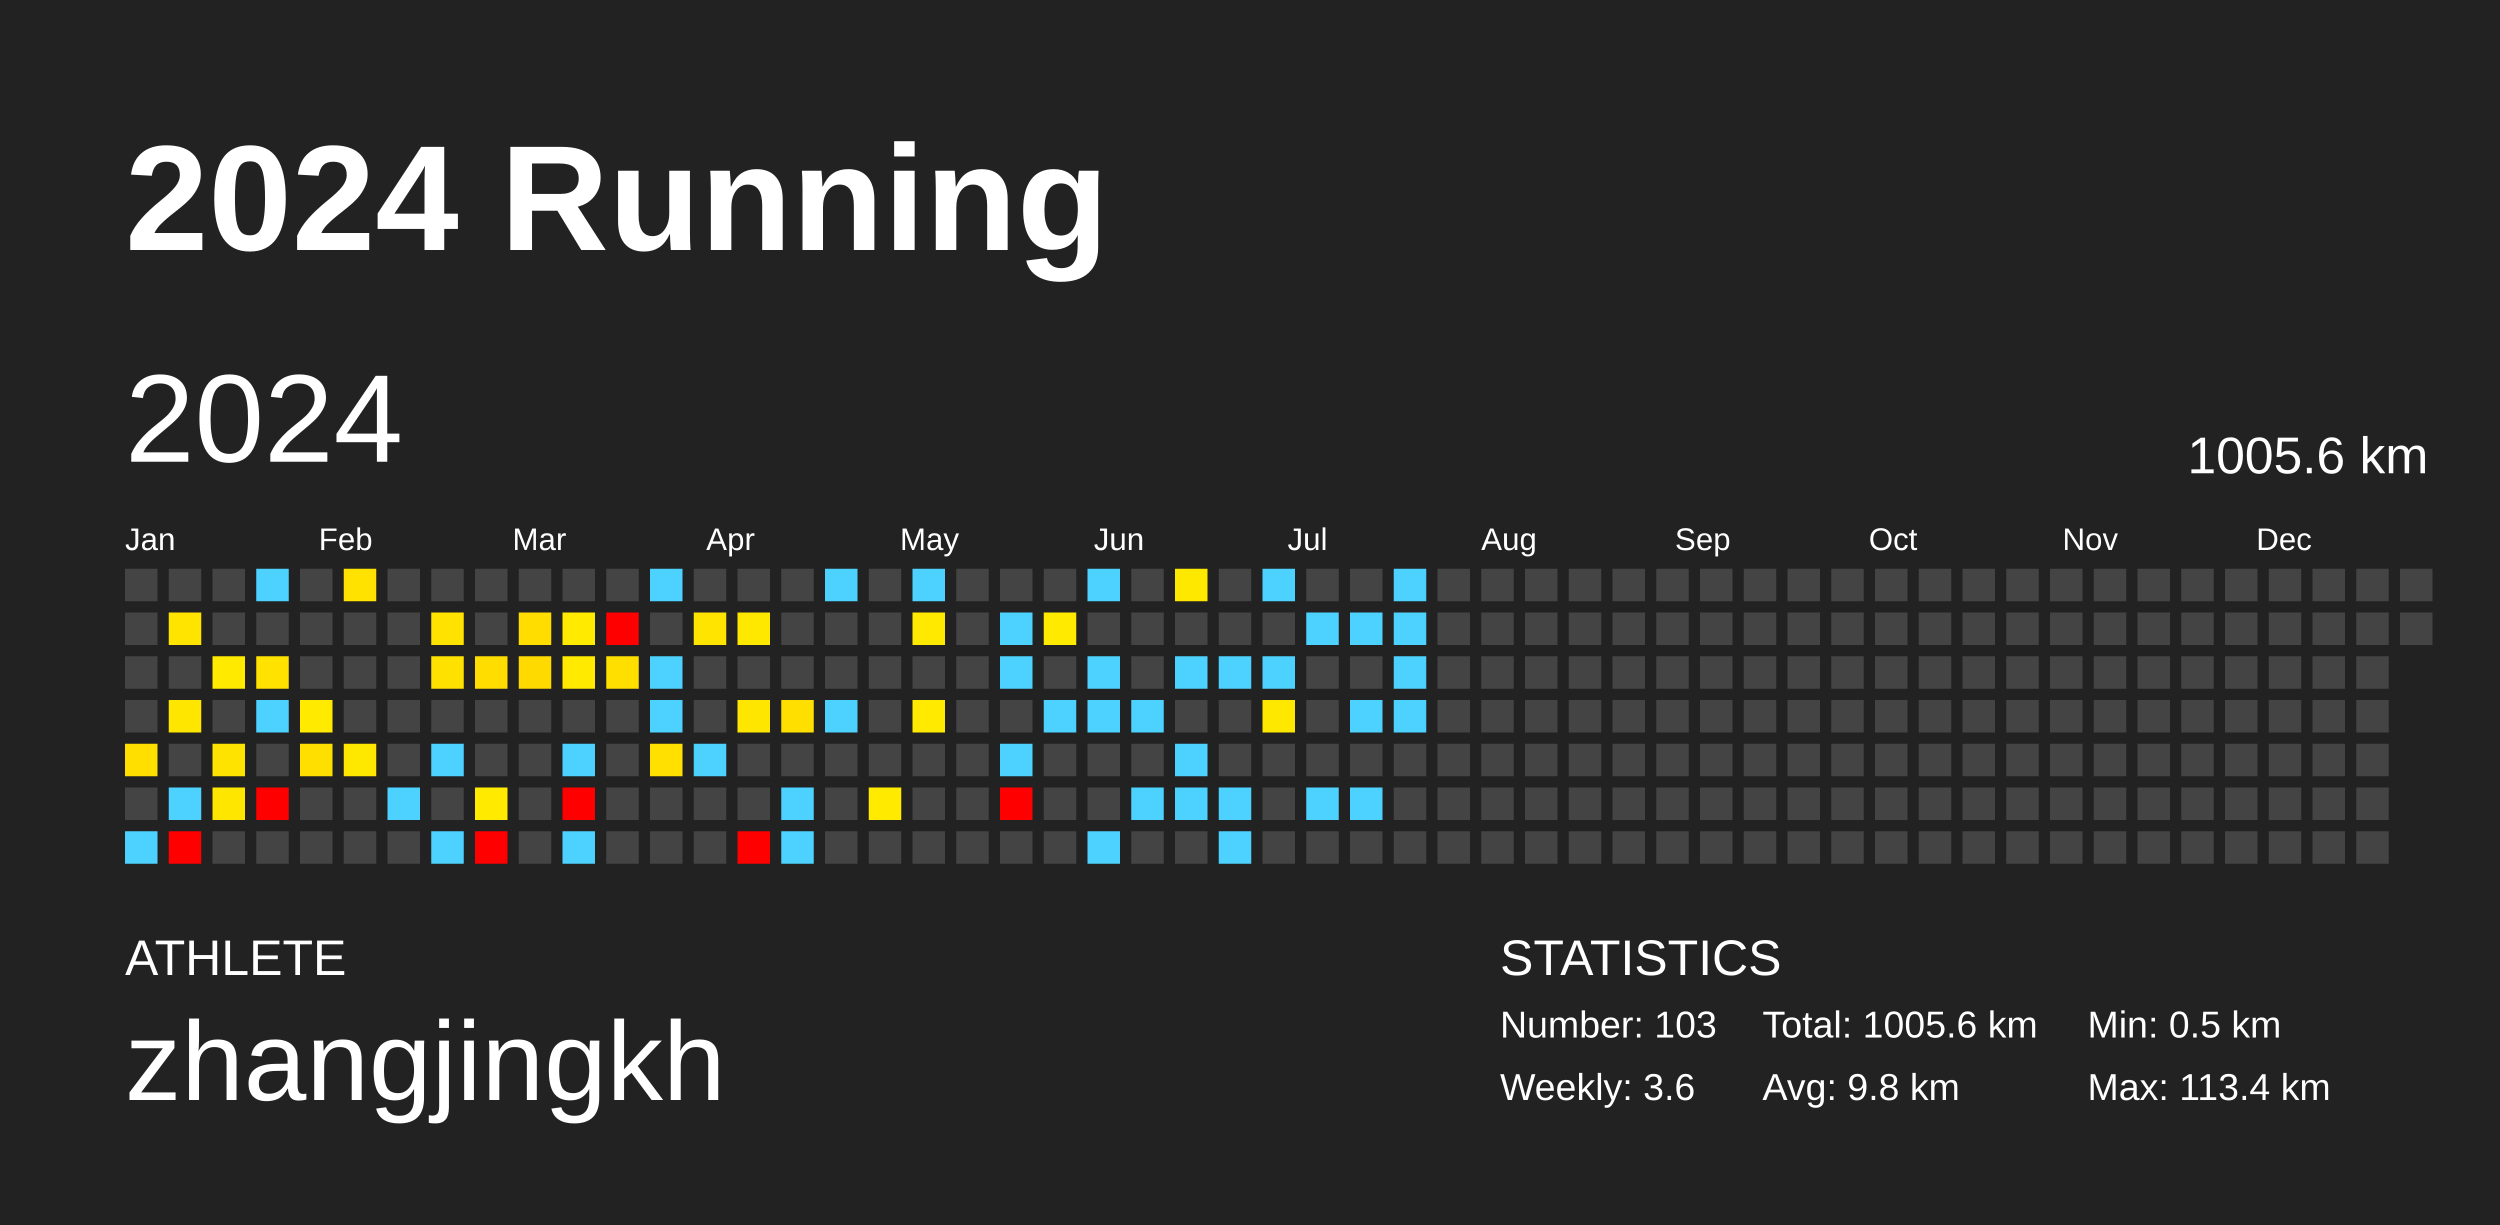
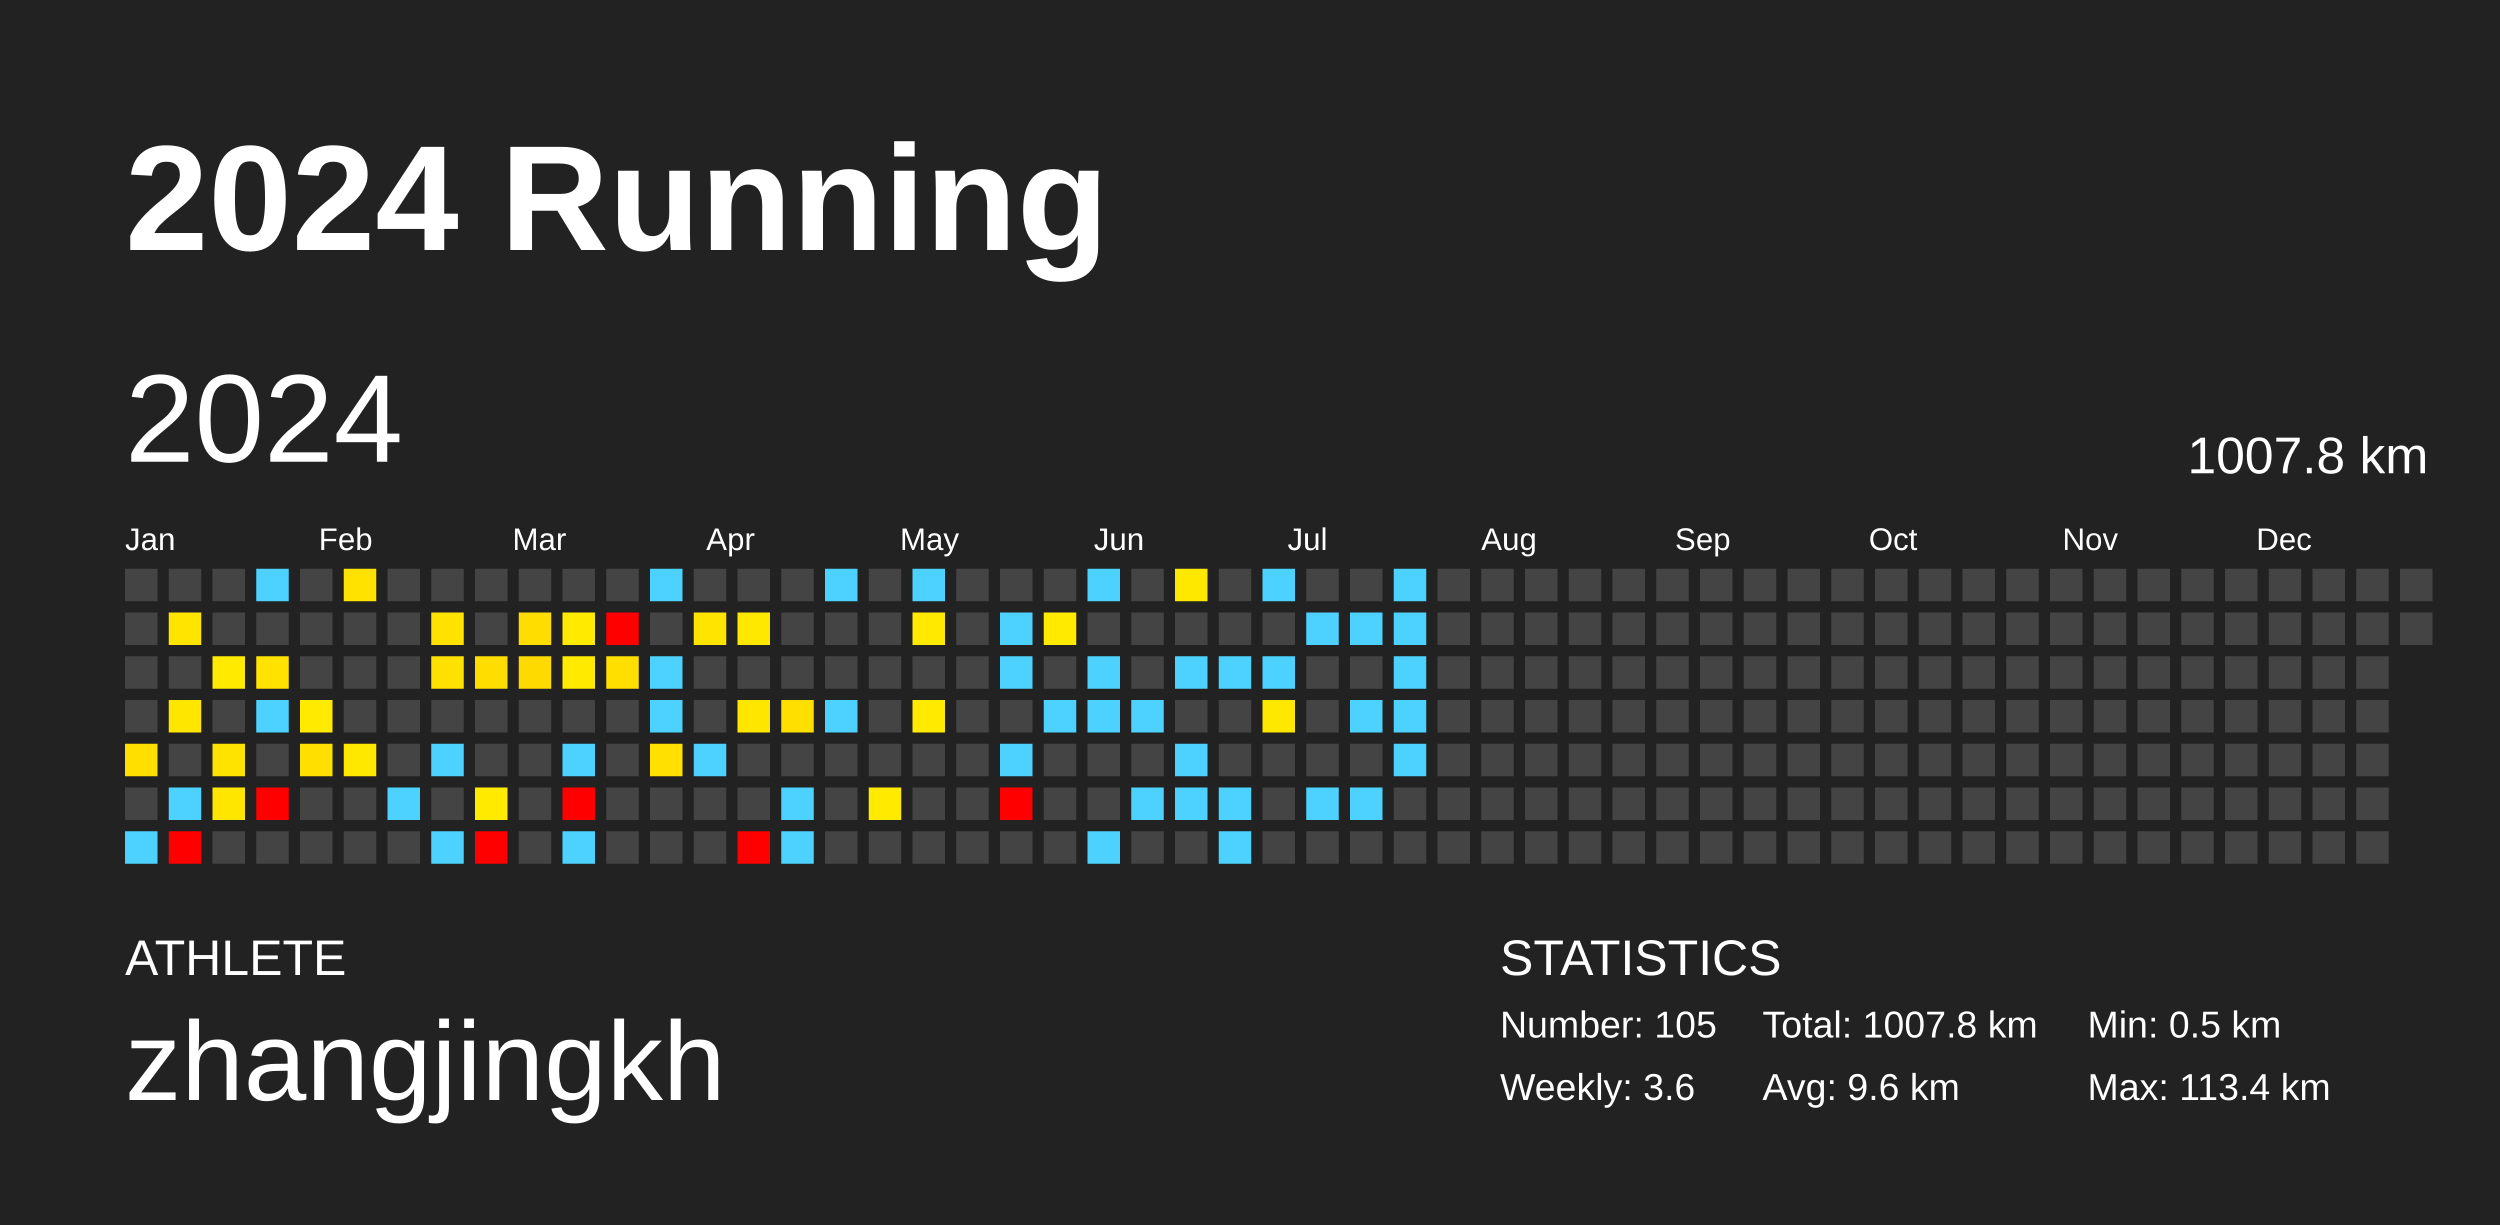
<svg xmlns="http://www.w3.org/2000/svg" baseProfile="full" height="98mm" version="1.1" viewBox="0,0,200,98" width="200mm">
  <defs />
  <rect fill="#222222" height="98" width="200" x="0" y="0" />
  <text fill="#FFFFFF" style="font-size:12px; font-family:Arial; font-weight:bold;" x="10" y="20">2024 Running</text>
  <text fill="#FFFFFF" style="font-size:4px; font-family:Arial" x="10" y="78">ATHLETE</text>
  <text fill="#FFFFFF" style="font-size:9px; font-family:Arial" x="10" y="88">zhangjingkh</text>
  <text fill="#FFFFFF" style="font-size:4px; font-family:Arial" x="120" y="78">STATISTICS</text>
-   <text fill="#FFFFFF" style="font-size:3px; font-family:Arial" x="120" y="83">Number: 103</text>
+   <text fill="#FFFFFF" style="font-size:3px; font-family:Arial" x="120" y="83">Number: 105</text>
  <text fill="#FFFFFF" style="font-size:3px; font-family:Arial" x="120" y="88">Weekly: 3.6</text>
-   <text fill="#FFFFFF" style="font-size:3px; font-family:Arial" x="141" y="83">Total: 1005.6 km</text>
-   <text fill="#FFFFFF" style="font-size:3px; font-family:Arial" x="141" y="88">Avg: 9.8 km</text>
+   <text fill="#FFFFFF" style="font-size:3px; font-family:Arial" x="141" y="83">Total: 1007.8 km</text>
+   <text fill="#FFFFFF" style="font-size:3px; font-family:Arial" x="141" y="88">Avg: 9.6 km</text>
  <text fill="#FFFFFF" style="font-size:3px; font-family:Arial" x="167" y="83">Min: 0.5 km</text>
  <text fill="#FFFFFF" style="font-size:3px; font-family:Arial" x="167" y="88">Max: 113.4 km</text>
  <text dominant-baseline="hanging" fill="#FFFFFF" style="font-size:10.0px; font-family:Arial;" x="10" y="30">2024</text>
-   <text dominant-baseline="hanging" fill="#FFFFFF" style="font-size:4.125px; font-family:Arial;" x="175" y="35">1005.6 km</text>
+   <text dominant-baseline="hanging" fill="#FFFFFF" style="font-size:4.125px; font-family:Arial;" x="175" y="35">1007.8 km</text>
  <text fill="#FFFFFF" style="font-size:2.5px; font-family:Arial" x="10.0" y="44">Jan</text>
  <text fill="#FFFFFF" style="font-size:2.5px; font-family:Arial" x="25.5" y="44">Feb</text>
  <text fill="#FFFFFF" style="font-size:2.5px; font-family:Arial" x="41.0" y="44">Mar</text>
  <text fill="#FFFFFF" style="font-size:2.5px; font-family:Arial" x="56.5" y="44">Apr</text>
  <text fill="#FFFFFF" style="font-size:2.5px; font-family:Arial" x="72.0" y="44">May</text>
  <text fill="#FFFFFF" style="font-size:2.5px; font-family:Arial" x="87.5" y="44">Jun</text>
  <text fill="#FFFFFF" style="font-size:2.5px; font-family:Arial" x="103.0" y="44">Jul</text>
  <text fill="#FFFFFF" style="font-size:2.5px; font-family:Arial" x="118.5" y="44">Aug</text>
  <text fill="#FFFFFF" style="font-size:2.5px; font-family:Arial" x="134.0" y="44">Sep</text>
  <text fill="#FFFFFF" style="font-size:2.5px; font-family:Arial" x="149.5" y="44">Oct</text>
  <text fill="#FFFFFF" style="font-size:2.5px; font-family:Arial" x="165.0" y="44">Nov</text>
  <text fill="#FFFFFF" style="font-size:2.5px; font-family:Arial" x="180.5" y="44">Dec</text>
  <rect fill="#444444" height="2.6" width="2.6" x="10.0" y="45.5" />
  <rect fill="#444444" height="2.6" width="2.6" x="10.0" y="49.0" />
  <rect fill="#444444" height="2.6" width="2.6" x="10.0" y="52.5" />
  <rect fill="#444444" height="2.6" width="2.6" x="10.0" y="56.0" />
  <rect fill="#ffdf00" height="2.6" width="2.6" x="10.0" y="59.5" />
  <rect fill="#444444" height="2.6" width="2.6" x="10.0" y="63.0" />
  <rect fill="#4dd2ff" height="2.6" width="2.6" x="10.0" y="66.5" />
  <rect fill="#444444" height="2.6" width="2.6" x="13.5" y="45.5" />
  <rect fill="#ffe400" height="2.6" width="2.6" x="13.5" y="49.0" />
  <rect fill="#444444" height="2.6" width="2.6" x="13.5" y="52.5" />
  <rect fill="#ffe600" height="2.6" width="2.6" x="13.5" y="56.0" />
  <rect fill="#444444" height="2.6" width="2.6" x="13.5" y="59.5" />
  <rect fill="#4dd2ff" height="2.6" width="2.6" x="13.5" y="63.0" />
  <rect fill="red" height="2.6" width="2.6" x="13.5" y="66.5" />
  <rect fill="#444444" height="2.6" width="2.6" x="17.0" y="45.5" />
  <rect fill="#444444" height="2.6" width="2.6" x="17.0" y="49.0" />
  <rect fill="#ffea00" height="2.6" width="2.6" x="17.0" y="52.5" />
  <rect fill="#444444" height="2.6" width="2.6" x="17.0" y="56.0" />
  <rect fill="#ffe300" height="2.6" width="2.6" x="17.0" y="59.5" />
  <rect fill="#ffe600" height="2.6" width="2.6" x="17.0" y="63.0" />
  <rect fill="#444444" height="2.6" width="2.6" x="17.0" y="66.5" />
  <rect fill="#4dd2ff" height="2.6" width="2.6" x="20.5" y="45.5" />
  <rect fill="#444444" height="2.6" width="2.6" x="20.5" y="49.0" />
  <rect fill="#ffe200" height="2.6" width="2.6" x="20.5" y="52.5" />
  <rect fill="#4dd2ff" height="2.6" width="2.6" x="20.5" y="56.0" />
  <rect fill="#444444" height="2.6" width="2.6" x="20.5" y="59.5" />
  <rect fill="red" height="2.6" width="2.6" x="20.5" y="63.0" />
  <rect fill="#444444" height="2.6" width="2.6" x="20.5" y="66.5" />
  <rect fill="#444444" height="2.6" width="2.6" x="24.0" y="45.5" />
  <rect fill="#444444" height="2.6" width="2.6" x="24.0" y="49.0" />
  <rect fill="#444444" height="2.6" width="2.6" x="24.0" y="52.5" />
  <rect fill="#ffea00" height="2.6" width="2.6" x="24.0" y="56.0" />
  <rect fill="#ffdf00" height="2.6" width="2.6" x="24.0" y="59.5" />
  <rect fill="#444444" height="2.6" width="2.6" x="24.0" y="63.0" />
  <rect fill="#444444" height="2.6" width="2.6" x="24.0" y="66.5" />
  <rect fill="#ffe200" height="2.6" width="2.6" x="27.5" y="45.5" />
  <rect fill="#444444" height="2.6" width="2.6" x="27.5" y="49.0" />
  <rect fill="#444444" height="2.6" width="2.6" x="27.5" y="52.5" />
  <rect fill="#444444" height="2.6" width="2.6" x="27.5" y="56.0" />
  <rect fill="#ffe800" height="2.6" width="2.6" x="27.5" y="59.5" />
  <rect fill="#444444" height="2.6" width="2.6" x="27.5" y="63.0" />
  <rect fill="#444444" height="2.6" width="2.6" x="27.5" y="66.5" />
  <rect fill="#444444" height="2.6" width="2.6" x="31.0" y="45.5" />
  <rect fill="#444444" height="2.6" width="2.6" x="31.0" y="49.0" />
  <rect fill="#444444" height="2.6" width="2.6" x="31.0" y="52.5" />
  <rect fill="#444444" height="2.6" width="2.6" x="31.0" y="56.0" />
  <rect fill="#444444" height="2.6" width="2.6" x="31.0" y="59.5" />
  <rect fill="#4dd2ff" height="2.6" width="2.6" x="31.0" y="63.0" />
  <rect fill="#444444" height="2.6" width="2.6" x="31.0" y="66.5" />
  <rect fill="#444444" height="2.6" width="2.6" x="34.5" y="45.5" />
  <rect fill="#ffe200" height="2.6" width="2.6" x="34.5" y="49.0" />
  <rect fill="#ffe100" height="2.6" width="2.6" x="34.5" y="52.5" />
  <rect fill="#444444" height="2.6" width="2.6" x="34.5" y="56.0" />
  <rect fill="#4dd2ff" height="2.6" width="2.6" x="34.5" y="59.5" />
  <rect fill="#444444" height="2.6" width="2.6" x="34.5" y="63.0" />
  <rect fill="#4dd2ff" height="2.6" width="2.6" x="34.5" y="66.5" />
  <rect fill="#444444" height="2.6" width="2.6" x="38.0" y="45.5" />
  <rect fill="#444444" height="2.6" width="2.6" x="38.0" y="49.0" />
  <rect fill="#ffdd00" height="2.6" width="2.6" x="38.0" y="52.5" />
  <rect fill="#444444" height="2.6" width="2.6" x="38.0" y="56.0" />
  <rect fill="#444444" height="2.6" width="2.6" x="38.0" y="59.5" />
  <rect fill="#ffea00" height="2.6" width="2.6" x="38.0" y="63.0" />
  <rect fill="red" height="2.6" width="2.6" x="38.0" y="66.5" />
  <rect fill="#444444" height="2.6" width="2.6" x="41.5" y="45.5" />
  <rect fill="#ffdd00" height="2.6" width="2.6" x="41.5" y="49.0" />
  <rect fill="#ffda00" height="2.6" width="2.6" x="41.5" y="52.5" />
  <rect fill="#444444" height="2.6" width="2.6" x="41.5" y="56.0" />
  <rect fill="#444444" height="2.6" width="2.6" x="41.5" y="59.5" />
  <rect fill="#444444" height="2.6" width="2.6" x="41.5" y="63.0" />
  <rect fill="#444444" height="2.6" width="2.6" x="41.5" y="66.5" />
  <rect fill="#444444" height="2.6" width="2.6" x="45.0" y="45.5" />
  <rect fill="#ffea00" height="2.6" width="2.6" x="45.0" y="49.0" />
  <rect fill="#ffea00" height="2.6" width="2.6" x="45.0" y="52.5" />
  <rect fill="#444444" height="2.6" width="2.6" x="45.0" y="56.0" />
  <rect fill="#4dd2ff" height="2.6" width="2.6" x="45.0" y="59.5" />
  <rect fill="red" height="2.6" width="2.6" x="45.0" y="63.0" />
  <rect fill="#4dd2ff" height="2.6" width="2.6" x="45.0" y="66.5" />
  <rect fill="#444444" height="2.6" width="2.6" x="48.5" y="45.5" />
  <rect fill="red" height="2.6" width="2.6" x="48.5" y="49.0" />
  <rect fill="#ffdf00" height="2.6" width="2.6" x="48.5" y="52.5" />
  <rect fill="#444444" height="2.6" width="2.6" x="48.5" y="56.0" />
  <rect fill="#444444" height="2.6" width="2.6" x="48.5" y="59.5" />
  <rect fill="#444444" height="2.6" width="2.6" x="48.5" y="63.0" />
  <rect fill="#444444" height="2.6" width="2.6" x="48.5" y="66.5" />
  <rect fill="#4dd2ff" height="2.6" width="2.6" x="52.0" y="45.5" />
  <rect fill="#444444" height="2.6" width="2.6" x="52.0" y="49.0" />
  <rect fill="#4dd2ff" height="2.6" width="2.6" x="52.0" y="52.5" />
  <rect fill="#4dd2ff" height="2.6" width="2.6" x="52.0" y="56.0" />
  <rect fill="#ffe000" height="2.6" width="2.6" x="52.0" y="59.5" />
  <rect fill="#444444" height="2.6" width="2.6" x="52.0" y="63.0" />
  <rect fill="#444444" height="2.6" width="2.6" x="52.0" y="66.5" />
  <rect fill="#444444" height="2.6" width="2.6" x="55.5" y="45.5" />
  <rect fill="#ffe400" height="2.6" width="2.6" x="55.5" y="49.0" />
  <rect fill="#444444" height="2.6" width="2.6" x="55.5" y="52.5" />
  <rect fill="#444444" height="2.6" width="2.6" x="55.5" y="56.0" />
  <rect fill="#4dd2ff" height="2.6" width="2.6" x="55.5" y="59.5" />
  <rect fill="#444444" height="2.6" width="2.6" x="55.5" y="63.0" />
  <rect fill="#444444" height="2.6" width="2.6" x="55.5" y="66.5" />
  <rect fill="#444444" height="2.6" width="2.6" x="59.0" y="45.5" />
  <rect fill="#ffe800" height="2.6" width="2.6" x="59.0" y="49.0" />
  <rect fill="#444444" height="2.6" width="2.6" x="59.0" y="52.5" />
  <rect fill="#ffe600" height="2.6" width="2.6" x="59.0" y="56.0" />
  <rect fill="#444444" height="2.6" width="2.6" x="59.0" y="59.5" />
  <rect fill="#444444" height="2.6" width="2.6" x="59.0" y="63.0" />
  <rect fill="red" height="2.6" width="2.6" x="59.0" y="66.5" />
  <rect fill="#444444" height="2.6" width="2.6" x="62.5" y="45.5" />
  <rect fill="#444444" height="2.6" width="2.6" x="62.5" y="49.0" />
  <rect fill="#444444" height="2.6" width="2.6" x="62.5" y="52.5" />
  <rect fill="#ffdf00" height="2.6" width="2.6" x="62.5" y="56.0" />
  <rect fill="#444444" height="2.6" width="2.6" x="62.5" y="59.5" />
  <rect fill="#4dd2ff" height="2.6" width="2.6" x="62.5" y="63.0" />
  <rect fill="#4dd2ff" height="2.6" width="2.6" x="62.5" y="66.5" />
  <rect fill="#4dd2ff" height="2.6" width="2.6" x="66.0" y="45.5" />
  <rect fill="#444444" height="2.6" width="2.6" x="66.0" y="49.0" />
  <rect fill="#444444" height="2.6" width="2.6" x="66.0" y="52.5" />
  <rect fill="#4dd2ff" height="2.6" width="2.6" x="66.0" y="56.0" />
  <rect fill="#444444" height="2.6" width="2.6" x="66.0" y="59.5" />
  <rect fill="#444444" height="2.6" width="2.6" x="66.0" y="63.0" />
  <rect fill="#444444" height="2.6" width="2.6" x="66.0" y="66.5" />
  <rect fill="#444444" height="2.6" width="2.6" x="69.5" y="45.5" />
  <rect fill="#444444" height="2.6" width="2.6" x="69.5" y="49.0" />
  <rect fill="#444444" height="2.6" width="2.6" x="69.5" y="52.5" />
  <rect fill="#444444" height="2.6" width="2.6" x="69.5" y="56.0" />
  <rect fill="#444444" height="2.6" width="2.6" x="69.5" y="59.5" />
  <rect fill="#ffea00" height="2.6" width="2.6" x="69.5" y="63.0" />
  <rect fill="#444444" height="2.6" width="2.6" x="69.5" y="66.5" />
  <rect fill="#4dd2ff" height="2.6" width="2.6" x="73.0" y="45.5" />
  <rect fill="#ffe900" height="2.6" width="2.6" x="73.0" y="49.0" />
  <rect fill="#444444" height="2.6" width="2.6" x="73.0" y="52.5" />
  <rect fill="#ffea00" height="2.6" width="2.6" x="73.0" y="56.0" />
  <rect fill="#444444" height="2.6" width="2.6" x="73.0" y="59.5" />
  <rect fill="#444444" height="2.6" width="2.6" x="73.0" y="63.0" />
  <rect fill="#444444" height="2.6" width="2.6" x="73.0" y="66.5" />
  <rect fill="#444444" height="2.6" width="2.6" x="76.5" y="45.5" />
  <rect fill="#444444" height="2.6" width="2.6" x="76.5" y="49.0" />
  <rect fill="#444444" height="2.6" width="2.6" x="76.5" y="52.5" />
  <rect fill="#444444" height="2.6" width="2.6" x="76.5" y="56.0" />
  <rect fill="#444444" height="2.6" width="2.6" x="76.5" y="59.5" />
  <rect fill="#444444" height="2.6" width="2.6" x="76.5" y="63.0" />
  <rect fill="#444444" height="2.6" width="2.6" x="76.5" y="66.5" />
  <rect fill="#444444" height="2.6" width="2.6" x="80.0" y="45.5" />
  <rect fill="#4dd2ff" height="2.6" width="2.6" x="80.0" y="49.0" />
  <rect fill="#4dd2ff" height="2.6" width="2.6" x="80.0" y="52.5" />
  <rect fill="#444444" height="2.6" width="2.6" x="80.0" y="56.0" />
  <rect fill="#4dd2ff" height="2.6" width="2.6" x="80.0" y="59.5" />
  <rect fill="red" height="2.6" width="2.6" x="80.0" y="63.0" />
  <rect fill="#444444" height="2.6" width="2.6" x="80.0" y="66.5" />
  <rect fill="#444444" height="2.6" width="2.6" x="83.5" y="45.5" />
  <rect fill="#ffea00" height="2.6" width="2.6" x="83.5" y="49.0" />
  <rect fill="#444444" height="2.6" width="2.6" x="83.5" y="52.5" />
  <rect fill="#4dd2ff" height="2.6" width="2.6" x="83.5" y="56.0" />
  <rect fill="#444444" height="2.6" width="2.6" x="83.5" y="59.5" />
  <rect fill="#444444" height="2.6" width="2.6" x="83.5" y="63.0" />
  <rect fill="#444444" height="2.6" width="2.6" x="83.5" y="66.5" />
  <rect fill="#4dd2ff" height="2.6" width="2.6" x="87.0" y="45.5" />
  <rect fill="#444444" height="2.6" width="2.6" x="87.0" y="49.0" />
  <rect fill="#4dd2ff" height="2.6" width="2.6" x="87.0" y="52.5" />
  <rect fill="#4dd2ff" height="2.6" width="2.6" x="87.0" y="56.0" />
  <rect fill="#444444" height="2.6" width="2.6" x="87.0" y="59.5" />
  <rect fill="#444444" height="2.6" width="2.6" x="87.0" y="63.0" />
  <rect fill="#4dd2ff" height="2.6" width="2.6" x="87.0" y="66.5" />
  <rect fill="#444444" height="2.6" width="2.6" x="90.5" y="45.5" />
  <rect fill="#444444" height="2.6" width="2.6" x="90.5" y="49.0" />
  <rect fill="#444444" height="2.6" width="2.6" x="90.5" y="52.5" />
  <rect fill="#4dd2ff" height="2.6" width="2.6" x="90.5" y="56.0" />
  <rect fill="#444444" height="2.6" width="2.6" x="90.5" y="59.5" />
  <rect fill="#4dd2ff" height="2.6" width="2.6" x="90.5" y="63.0" />
  <rect fill="#444444" height="2.6" width="2.6" x="90.5" y="66.5" />
  <rect fill="#ffe800" height="2.6" width="2.6" x="94.0" y="45.5" />
  <rect fill="#444444" height="2.6" width="2.6" x="94.0" y="49.0" />
  <rect fill="#4dd2ff" height="2.6" width="2.6" x="94.0" y="52.5" />
  <rect fill="#444444" height="2.6" width="2.6" x="94.0" y="56.0" />
  <rect fill="#4dd2ff" height="2.6" width="2.6" x="94.0" y="59.5" />
  <rect fill="#4dd2ff" height="2.6" width="2.6" x="94.0" y="63.0" />
  <rect fill="#444444" height="2.6" width="2.6" x="94.0" y="66.5" />
  <rect fill="#444444" height="2.6" width="2.6" x="97.5" y="45.5" />
  <rect fill="#444444" height="2.6" width="2.6" x="97.5" y="49.0" />
  <rect fill="#4dd2ff" height="2.6" width="2.6" x="97.5" y="52.5" />
  <rect fill="#444444" height="2.6" width="2.6" x="97.5" y="56.0" />
  <rect fill="#444444" height="2.6" width="2.6" x="97.5" y="59.5" />
  <rect fill="#4dd2ff" height="2.6" width="2.6" x="97.5" y="63.0" />
  <rect fill="#4dd2ff" height="2.6" width="2.6" x="97.5" y="66.5" />
  <rect fill="#4dd2ff" height="2.6" width="2.6" x="101.0" y="45.5" />
  <rect fill="#444444" height="2.6" width="2.6" x="101.0" y="49.0" />
  <rect fill="#4dd2ff" height="2.6" width="2.6" x="101.0" y="52.5" />
  <rect fill="#ffe800" height="2.6" width="2.6" x="101.0" y="56.0" />
  <rect fill="#444444" height="2.6" width="2.6" x="101.0" y="59.5" />
  <rect fill="#444444" height="2.6" width="2.6" x="101.0" y="63.0" />
  <rect fill="#444444" height="2.6" width="2.6" x="101.0" y="66.5" />
  <rect fill="#444444" height="2.6" width="2.6" x="104.5" y="45.5" />
  <rect fill="#4dd2ff" height="2.6" width="2.6" x="104.5" y="49.0" />
  <rect fill="#444444" height="2.6" width="2.6" x="104.5" y="52.5" />
  <rect fill="#444444" height="2.6" width="2.6" x="104.5" y="56.0" />
  <rect fill="#444444" height="2.6" width="2.6" x="104.5" y="59.5" />
  <rect fill="#4dd2ff" height="2.6" width="2.6" x="104.5" y="63.0" />
  <rect fill="#444444" height="2.6" width="2.6" x="104.5" y="66.5" />
  <rect fill="#444444" height="2.6" width="2.6" x="108.0" y="45.5" />
  <rect fill="#4dd2ff" height="2.6" width="2.6" x="108.0" y="49.0" />
  <rect fill="#444444" height="2.6" width="2.6" x="108.0" y="52.5" />
  <rect fill="#4dd2ff" height="2.6" width="2.6" x="108.0" y="56.0" />
  <rect fill="#444444" height="2.6" width="2.6" x="108.0" y="59.5" />
  <rect fill="#4dd2ff" height="2.6" width="2.6" x="108.0" y="63.0" />
  <rect fill="#444444" height="2.6" width="2.6" x="108.0" y="66.5" />
  <rect fill="#4dd2ff" height="2.6" width="2.6" x="111.5" y="45.5" />
  <rect fill="#4dd2ff" height="2.6" width="2.6" x="111.5" y="49.0" />
  <rect fill="#4dd2ff" height="2.6" width="2.6" x="111.5" y="52.5" />
  <rect fill="#4dd2ff" height="2.6" width="2.6" x="111.5" y="56.0" />
-   <rect fill="#444444" height="2.6" width="2.6" x="111.5" y="59.5" />
+   <rect fill="#4dd2ff" height="2.6" width="2.6" x="111.5" y="59.5" />
  <rect fill="#444444" height="2.6" width="2.6" x="111.5" y="63.0" />
  <rect fill="#444444" height="2.6" width="2.6" x="111.5" y="66.5" />
  <rect fill="#444444" height="2.6" width="2.6" x="115.0" y="45.5" />
  <rect fill="#444444" height="2.6" width="2.6" x="115.0" y="49.0" />
  <rect fill="#444444" height="2.6" width="2.6" x="115.0" y="52.5" />
  <rect fill="#444444" height="2.6" width="2.6" x="115.0" y="56.0" />
  <rect fill="#444444" height="2.6" width="2.6" x="115.0" y="59.5" />
  <rect fill="#444444" height="2.6" width="2.6" x="115.0" y="63.0" />
  <rect fill="#444444" height="2.6" width="2.6" x="115.0" y="66.5" />
  <rect fill="#444444" height="2.6" width="2.6" x="118.5" y="45.5" />
  <rect fill="#444444" height="2.6" width="2.6" x="118.5" y="49.0" />
  <rect fill="#444444" height="2.6" width="2.6" x="118.5" y="52.5" />
  <rect fill="#444444" height="2.6" width="2.6" x="118.5" y="56.0" />
  <rect fill="#444444" height="2.6" width="2.6" x="118.5" y="59.5" />
  <rect fill="#444444" height="2.6" width="2.6" x="118.5" y="63.0" />
  <rect fill="#444444" height="2.6" width="2.6" x="118.5" y="66.5" />
  <rect fill="#444444" height="2.6" width="2.6" x="122.0" y="45.5" />
  <rect fill="#444444" height="2.6" width="2.6" x="122.0" y="49.0" />
  <rect fill="#444444" height="2.6" width="2.6" x="122.0" y="52.5" />
  <rect fill="#444444" height="2.6" width="2.6" x="122.0" y="56.0" />
  <rect fill="#444444" height="2.6" width="2.6" x="122.0" y="59.5" />
  <rect fill="#444444" height="2.6" width="2.6" x="122.0" y="63.0" />
  <rect fill="#444444" height="2.6" width="2.6" x="122.0" y="66.5" />
  <rect fill="#444444" height="2.6" width="2.6" x="125.5" y="45.5" />
  <rect fill="#444444" height="2.6" width="2.6" x="125.5" y="49.0" />
  <rect fill="#444444" height="2.6" width="2.6" x="125.5" y="52.5" />
  <rect fill="#444444" height="2.6" width="2.6" x="125.5" y="56.0" />
  <rect fill="#444444" height="2.6" width="2.6" x="125.5" y="59.5" />
  <rect fill="#444444" height="2.6" width="2.6" x="125.5" y="63.0" />
  <rect fill="#444444" height="2.6" width="2.6" x="125.5" y="66.5" />
  <rect fill="#444444" height="2.6" width="2.6" x="129.0" y="45.5" />
  <rect fill="#444444" height="2.6" width="2.6" x="129.0" y="49.0" />
  <rect fill="#444444" height="2.6" width="2.6" x="129.0" y="52.5" />
  <rect fill="#444444" height="2.6" width="2.6" x="129.0" y="56.0" />
  <rect fill="#444444" height="2.6" width="2.6" x="129.0" y="59.5" />
  <rect fill="#444444" height="2.6" width="2.6" x="129.0" y="63.0" />
  <rect fill="#444444" height="2.6" width="2.6" x="129.0" y="66.5" />
  <rect fill="#444444" height="2.6" width="2.6" x="132.5" y="45.5" />
  <rect fill="#444444" height="2.6" width="2.6" x="132.5" y="49.0" />
  <rect fill="#444444" height="2.6" width="2.6" x="132.5" y="52.5" />
  <rect fill="#444444" height="2.6" width="2.6" x="132.5" y="56.0" />
  <rect fill="#444444" height="2.6" width="2.6" x="132.5" y="59.5" />
  <rect fill="#444444" height="2.6" width="2.6" x="132.5" y="63.0" />
  <rect fill="#444444" height="2.6" width="2.6" x="132.5" y="66.5" />
  <rect fill="#444444" height="2.6" width="2.6" x="136.0" y="45.5" />
  <rect fill="#444444" height="2.6" width="2.6" x="136.0" y="49.0" />
  <rect fill="#444444" height="2.6" width="2.6" x="136.0" y="52.5" />
  <rect fill="#444444" height="2.6" width="2.6" x="136.0" y="56.0" />
  <rect fill="#444444" height="2.6" width="2.6" x="136.0" y="59.5" />
  <rect fill="#444444" height="2.6" width="2.6" x="136.0" y="63.0" />
  <rect fill="#444444" height="2.6" width="2.6" x="136.0" y="66.5" />
  <rect fill="#444444" height="2.6" width="2.6" x="139.5" y="45.5" />
  <rect fill="#444444" height="2.6" width="2.6" x="139.5" y="49.0" />
  <rect fill="#444444" height="2.6" width="2.6" x="139.5" y="52.5" />
  <rect fill="#444444" height="2.6" width="2.6" x="139.5" y="56.0" />
  <rect fill="#444444" height="2.6" width="2.6" x="139.5" y="59.5" />
  <rect fill="#444444" height="2.6" width="2.6" x="139.5" y="63.0" />
  <rect fill="#444444" height="2.6" width="2.6" x="139.5" y="66.5" />
  <rect fill="#444444" height="2.6" width="2.6" x="143.0" y="45.5" />
  <rect fill="#444444" height="2.6" width="2.6" x="143.0" y="49.0" />
  <rect fill="#444444" height="2.6" width="2.6" x="143.0" y="52.5" />
  <rect fill="#444444" height="2.6" width="2.6" x="143.0" y="56.0" />
  <rect fill="#444444" height="2.6" width="2.6" x="143.0" y="59.5" />
  <rect fill="#444444" height="2.6" width="2.6" x="143.0" y="63.0" />
  <rect fill="#444444" height="2.6" width="2.6" x="143.0" y="66.5" />
  <rect fill="#444444" height="2.6" width="2.6" x="146.5" y="45.5" />
  <rect fill="#444444" height="2.6" width="2.6" x="146.5" y="49.0" />
  <rect fill="#444444" height="2.6" width="2.6" x="146.5" y="52.5" />
  <rect fill="#444444" height="2.6" width="2.6" x="146.5" y="56.0" />
  <rect fill="#444444" height="2.6" width="2.6" x="146.5" y="59.5" />
  <rect fill="#444444" height="2.6" width="2.6" x="146.5" y="63.0" />
  <rect fill="#444444" height="2.6" width="2.6" x="146.5" y="66.5" />
  <rect fill="#444444" height="2.6" width="2.6" x="150.0" y="45.5" />
  <rect fill="#444444" height="2.6" width="2.6" x="150.0" y="49.0" />
  <rect fill="#444444" height="2.6" width="2.6" x="150.0" y="52.5" />
  <rect fill="#444444" height="2.6" width="2.6" x="150.0" y="56.0" />
  <rect fill="#444444" height="2.6" width="2.6" x="150.0" y="59.5" />
  <rect fill="#444444" height="2.6" width="2.6" x="150.0" y="63.0" />
  <rect fill="#444444" height="2.6" width="2.6" x="150.0" y="66.5" />
  <rect fill="#444444" height="2.6" width="2.6" x="153.5" y="45.5" />
  <rect fill="#444444" height="2.6" width="2.6" x="153.5" y="49.0" />
  <rect fill="#444444" height="2.6" width="2.6" x="153.5" y="52.5" />
  <rect fill="#444444" height="2.6" width="2.6" x="153.5" y="56.0" />
  <rect fill="#444444" height="2.6" width="2.6" x="153.5" y="59.5" />
  <rect fill="#444444" height="2.6" width="2.6" x="153.5" y="63.0" />
  <rect fill="#444444" height="2.6" width="2.6" x="153.5" y="66.5" />
  <rect fill="#444444" height="2.6" width="2.6" x="157.0" y="45.5" />
  <rect fill="#444444" height="2.6" width="2.6" x="157.0" y="49.0" />
  <rect fill="#444444" height="2.6" width="2.6" x="157.0" y="52.5" />
  <rect fill="#444444" height="2.6" width="2.6" x="157.0" y="56.0" />
  <rect fill="#444444" height="2.6" width="2.6" x="157.0" y="59.5" />
  <rect fill="#444444" height="2.6" width="2.6" x="157.0" y="63.0" />
  <rect fill="#444444" height="2.6" width="2.6" x="157.0" y="66.5" />
  <rect fill="#444444" height="2.6" width="2.6" x="160.5" y="45.5" />
  <rect fill="#444444" height="2.6" width="2.6" x="160.5" y="49.0" />
  <rect fill="#444444" height="2.6" width="2.6" x="160.5" y="52.5" />
  <rect fill="#444444" height="2.6" width="2.6" x="160.5" y="56.0" />
  <rect fill="#444444" height="2.6" width="2.6" x="160.5" y="59.5" />
  <rect fill="#444444" height="2.6" width="2.6" x="160.5" y="63.0" />
  <rect fill="#444444" height="2.6" width="2.6" x="160.5" y="66.5" />
  <rect fill="#444444" height="2.6" width="2.6" x="164.0" y="45.5" />
  <rect fill="#444444" height="2.6" width="2.6" x="164.0" y="49.0" />
  <rect fill="#444444" height="2.6" width="2.6" x="164.0" y="52.5" />
  <rect fill="#444444" height="2.6" width="2.6" x="164.0" y="56.0" />
  <rect fill="#444444" height="2.6" width="2.6" x="164.0" y="59.5" />
  <rect fill="#444444" height="2.6" width="2.6" x="164.0" y="63.0" />
  <rect fill="#444444" height="2.6" width="2.6" x="164.0" y="66.5" />
  <rect fill="#444444" height="2.6" width="2.6" x="167.5" y="45.5" />
  <rect fill="#444444" height="2.6" width="2.6" x="167.5" y="49.0" />
  <rect fill="#444444" height="2.6" width="2.6" x="167.5" y="52.5" />
  <rect fill="#444444" height="2.6" width="2.6" x="167.5" y="56.0" />
  <rect fill="#444444" height="2.6" width="2.6" x="167.5" y="59.5" />
  <rect fill="#444444" height="2.6" width="2.6" x="167.5" y="63.0" />
  <rect fill="#444444" height="2.6" width="2.6" x="167.5" y="66.5" />
  <rect fill="#444444" height="2.6" width="2.6" x="171.0" y="45.5" />
  <rect fill="#444444" height="2.6" width="2.6" x="171.0" y="49.0" />
  <rect fill="#444444" height="2.6" width="2.6" x="171.0" y="52.5" />
  <rect fill="#444444" height="2.6" width="2.6" x="171.0" y="56.0" />
  <rect fill="#444444" height="2.6" width="2.6" x="171.0" y="59.5" />
  <rect fill="#444444" height="2.6" width="2.6" x="171.0" y="63.0" />
  <rect fill="#444444" height="2.6" width="2.6" x="171.0" y="66.5" />
  <rect fill="#444444" height="2.6" width="2.6" x="174.5" y="45.5" />
  <rect fill="#444444" height="2.6" width="2.6" x="174.5" y="49.0" />
  <rect fill="#444444" height="2.6" width="2.6" x="174.5" y="52.5" />
  <rect fill="#444444" height="2.6" width="2.6" x="174.5" y="56.0" />
  <rect fill="#444444" height="2.6" width="2.6" x="174.5" y="59.5" />
  <rect fill="#444444" height="2.6" width="2.6" x="174.5" y="63.0" />
  <rect fill="#444444" height="2.6" width="2.6" x="174.5" y="66.5" />
  <rect fill="#444444" height="2.6" width="2.6" x="178.0" y="45.5" />
  <rect fill="#444444" height="2.6" width="2.6" x="178.0" y="49.0" />
  <rect fill="#444444" height="2.6" width="2.6" x="178.0" y="52.5" />
  <rect fill="#444444" height="2.6" width="2.6" x="178.0" y="56.0" />
  <rect fill="#444444" height="2.6" width="2.6" x="178.0" y="59.5" />
  <rect fill="#444444" height="2.6" width="2.6" x="178.0" y="63.0" />
  <rect fill="#444444" height="2.6" width="2.6" x="178.0" y="66.5" />
  <rect fill="#444444" height="2.6" width="2.6" x="181.5" y="45.5" />
  <rect fill="#444444" height="2.6" width="2.6" x="181.5" y="49.0" />
  <rect fill="#444444" height="2.6" width="2.6" x="181.5" y="52.5" />
  <rect fill="#444444" height="2.6" width="2.6" x="181.5" y="56.0" />
  <rect fill="#444444" height="2.6" width="2.6" x="181.5" y="59.5" />
  <rect fill="#444444" height="2.6" width="2.6" x="181.5" y="63.0" />
  <rect fill="#444444" height="2.6" width="2.6" x="181.5" y="66.5" />
  <rect fill="#444444" height="2.6" width="2.6" x="185.0" y="45.5" />
  <rect fill="#444444" height="2.6" width="2.6" x="185.0" y="49.0" />
  <rect fill="#444444" height="2.6" width="2.6" x="185.0" y="52.5" />
  <rect fill="#444444" height="2.6" width="2.6" x="185.0" y="56.0" />
  <rect fill="#444444" height="2.6" width="2.6" x="185.0" y="59.5" />
  <rect fill="#444444" height="2.6" width="2.6" x="185.0" y="63.0" />
  <rect fill="#444444" height="2.6" width="2.6" x="185.0" y="66.5" />
  <rect fill="#444444" height="2.6" width="2.6" x="188.5" y="45.5" />
  <rect fill="#444444" height="2.6" width="2.6" x="188.5" y="49.0" />
  <rect fill="#444444" height="2.6" width="2.6" x="188.5" y="52.5" />
  <rect fill="#444444" height="2.6" width="2.6" x="188.5" y="56.0" />
  <rect fill="#444444" height="2.6" width="2.6" x="188.5" y="59.5" />
  <rect fill="#444444" height="2.6" width="2.6" x="188.5" y="63.0" />
  <rect fill="#444444" height="2.6" width="2.6" x="188.5" y="66.5" />
  <rect fill="#444444" height="2.6" width="2.6" x="192.0" y="45.5" />
  <rect fill="#444444" height="2.6" width="2.6" x="192.0" y="49.0" />
</svg>
